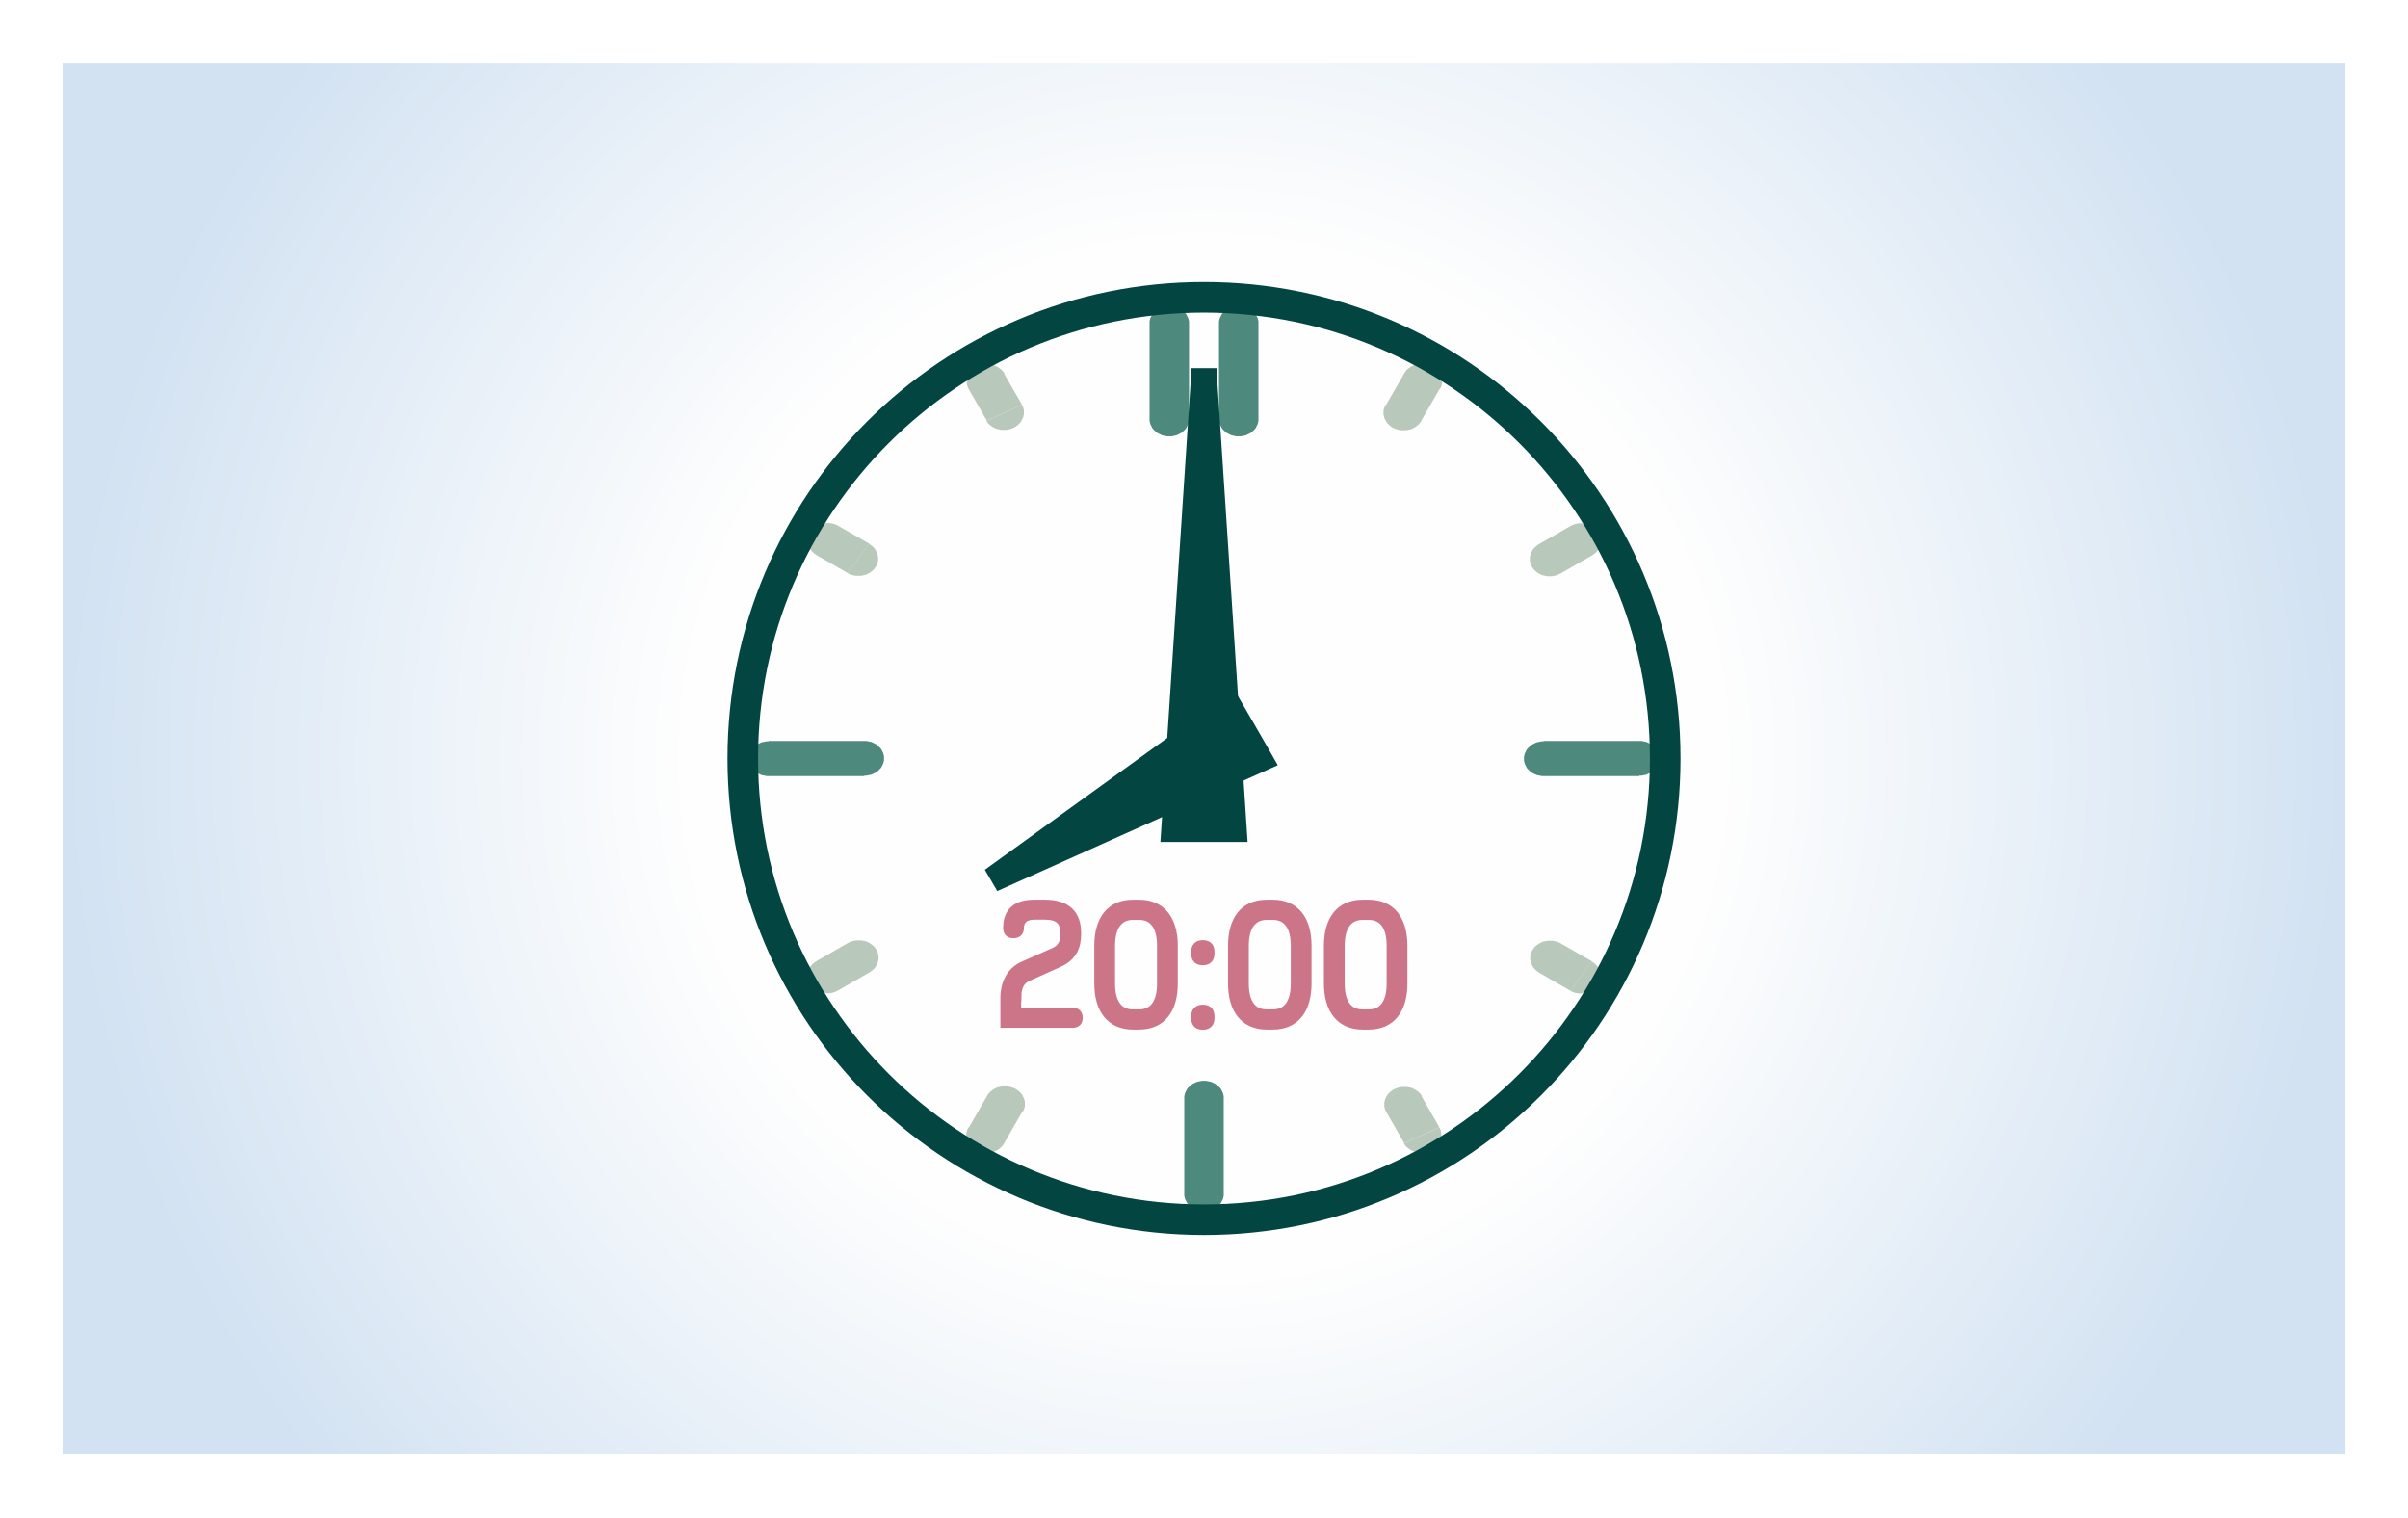
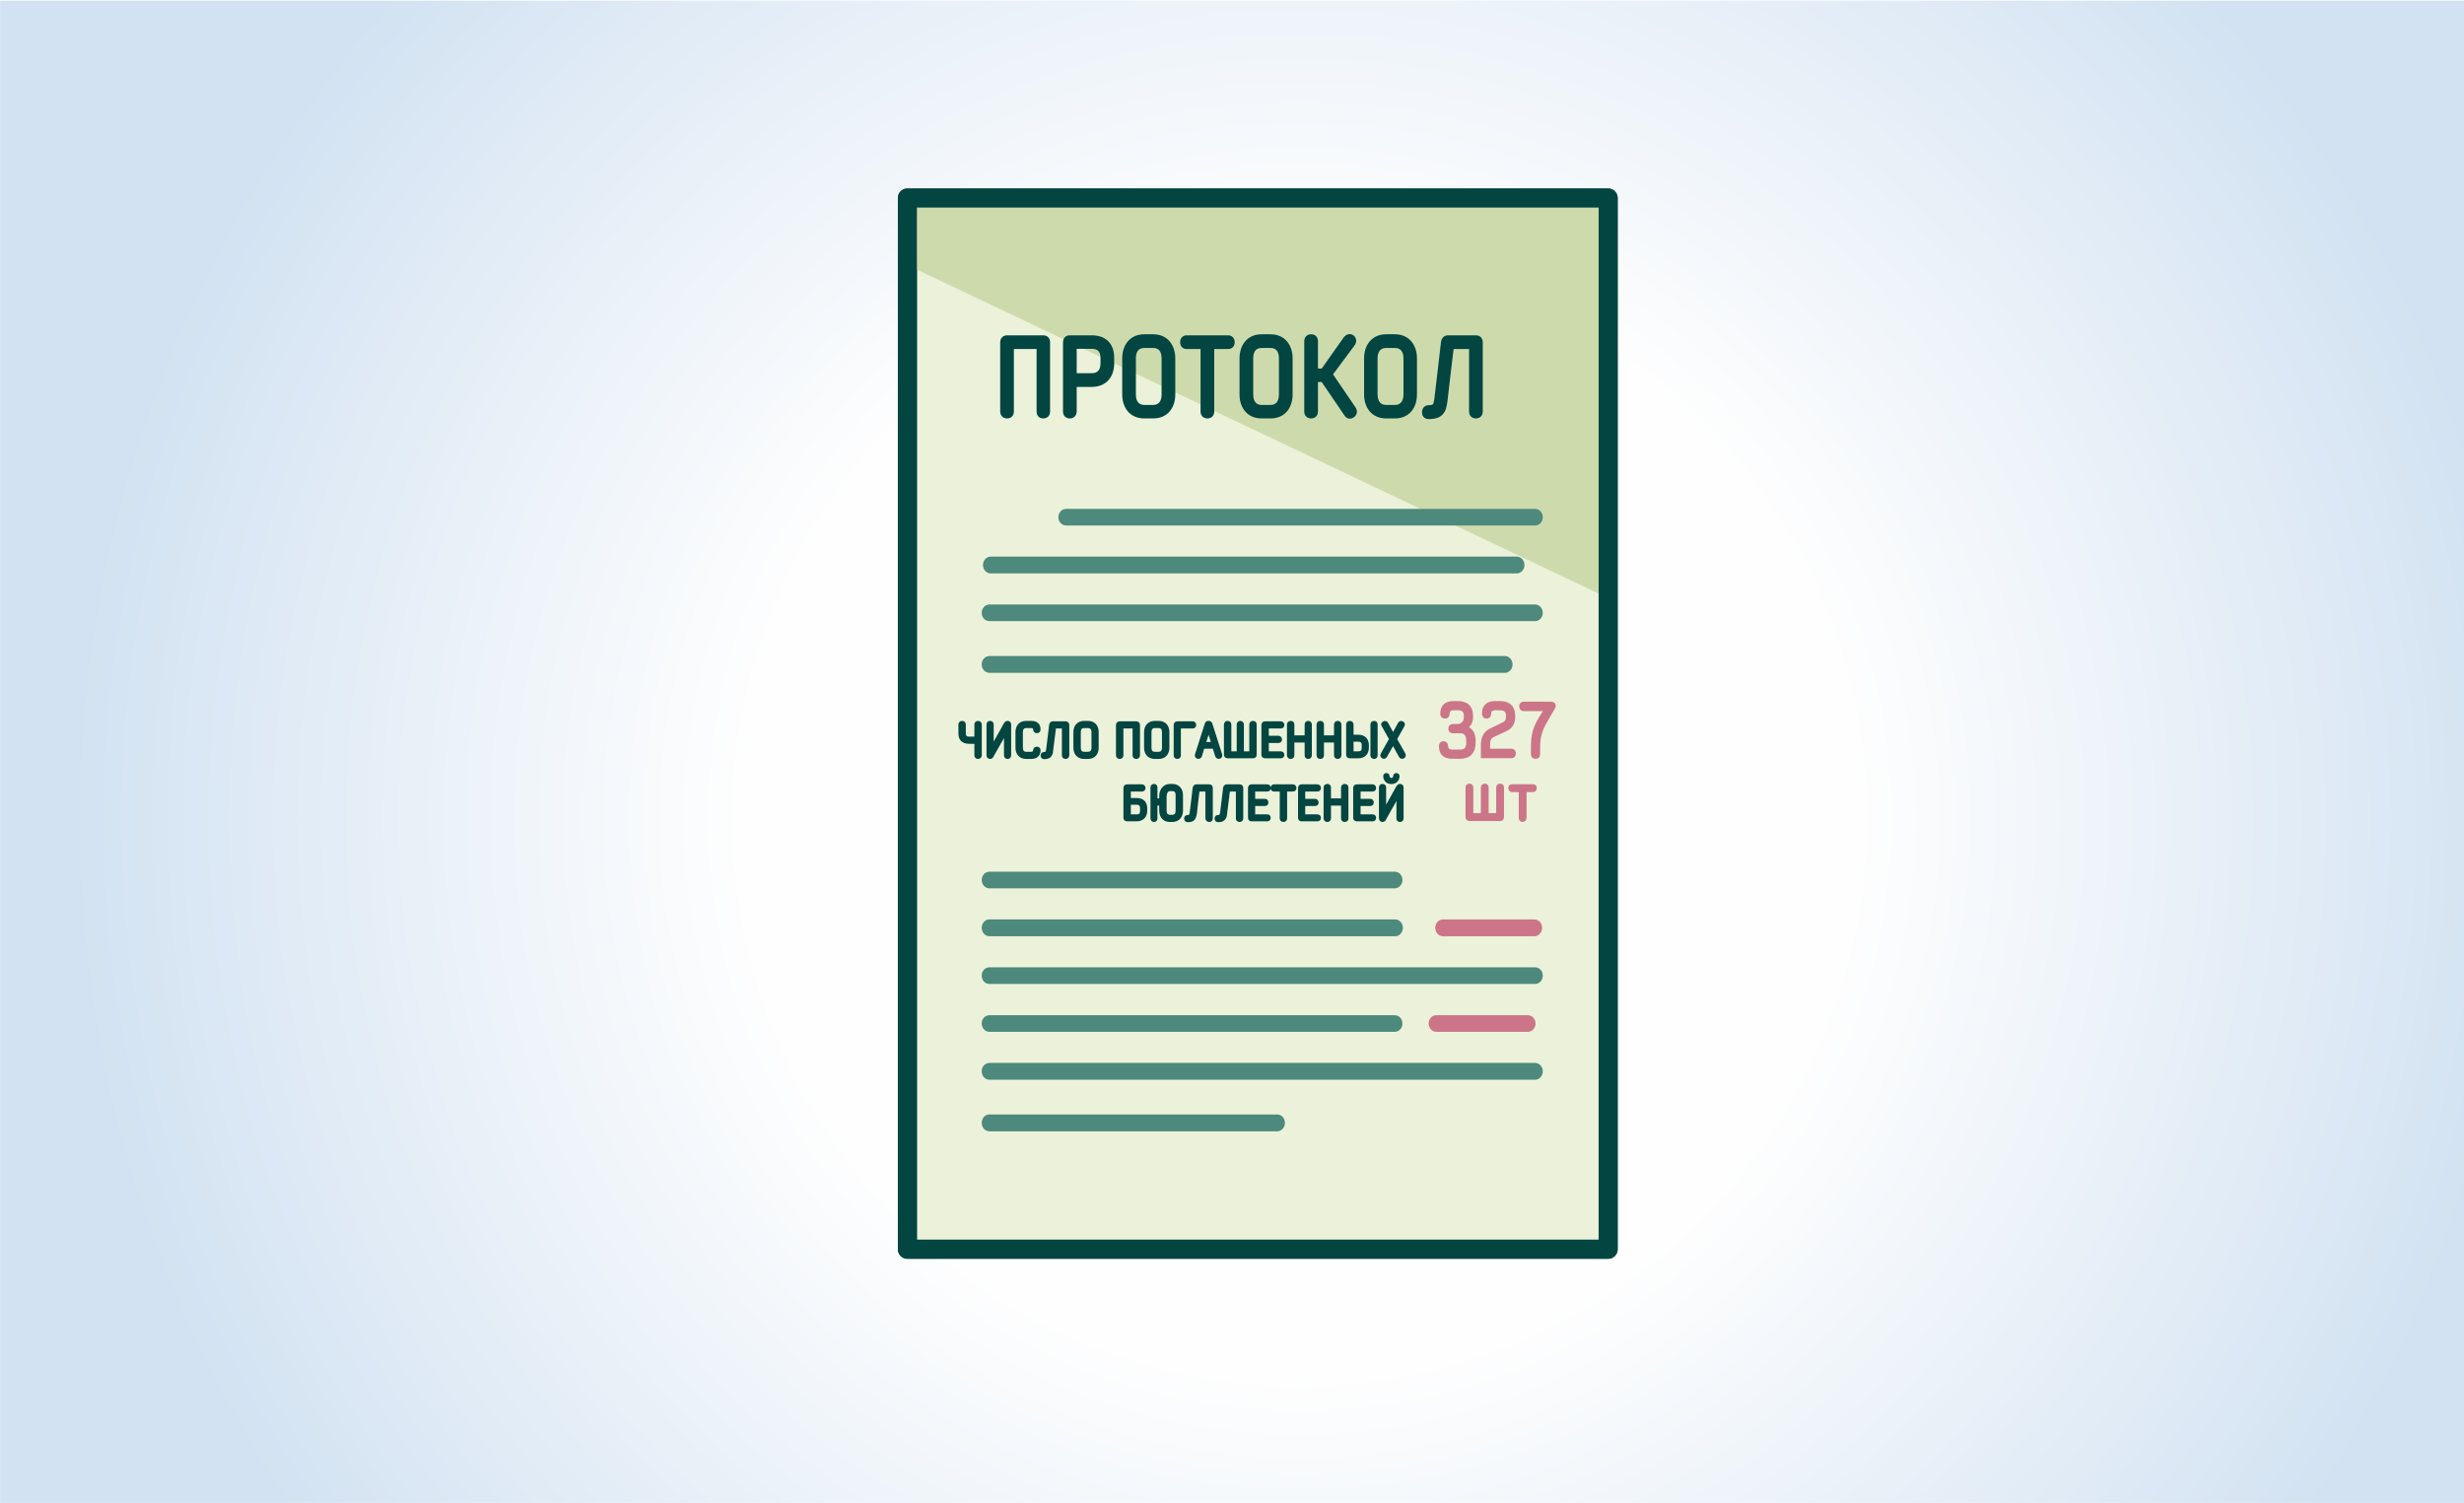
- <svg xmlns="http://www.w3.org/2000/svg" xml:space="preserve" width="122.061mm" height="76.906mm" version="1.1" style="shape-rendering:geometricPrecision; text-rendering:geometricPrecision; image-rendering:optimizeQuality; fill-rule:evenodd; clip-rule:evenodd" viewBox="0 0 12206 7691">
+ <svg xmlns="http://www.w3.org/2000/svg" xml:space="preserve" width="115.711mm" height="70.556mm" version="1.0" style="shape-rendering:geometricPrecision; text-rendering:geometricPrecision; image-rendering:optimizeQuality; fill-rule:evenodd; clip-rule:evenodd" viewBox="0 0 11571 7056">
  <defs>
    <style type="text/css">
   
-     .str0 {stroke:#CC7588;stroke-width:22.26}
-     .str1 {stroke:#024541;stroke-width:155.02;stroke-linecap:round;stroke-linejoin:round}
-     .fil6 {fill:none}
-     .fil4 {fill:#024541}
-     .fil2 {fill:#FEFEFE}
-     .fil1 {fill:#4D897C;fill-rule:nonzero}
-     .fil5 {fill:#B8C8BA;fill-rule:nonzero}
-     .fil3 {fill:#CC7588;fill-rule:nonzero}
+     .str1 {stroke:#024541;stroke-width:12.73}
+     .str2 {stroke:#024541;stroke-width:16.29}
+     .str3 {stroke:#CC7588;stroke-width:11.21}
+     .str4 {stroke:#CC7588;stroke-width:9.71}
+     .str0 {stroke:#024541;stroke-width:89.43;stroke-linecap:round;stroke-linejoin:round}
+     .fil6 {fill:none;fill-rule:nonzero}
+     .fil1 {fill:#EBF2D9}
+     .fil2 {fill:#CDDBAC}
+     .fil5 {fill:#CC7588;fill-rule:nonzero}
+     .fil4 {fill:#4D897C;fill-rule:nonzero}
+     .fil3 {fill:#024541;fill-rule:nonzero}
    .fil0 {fill:url(#id0)}
   
  </style>
    <radialGradient id="id0" gradientUnits="userSpaceOnUse" cx="6103.05" cy="3845.28" r="5785.57" fx="6103.05" fy="3845.28">
      <stop offset="0" style="stop-color:#FEFEFE" />
      <stop offset="0.451" style="stop-color:#FEFEFE" />
      <stop offset="1" style="stop-color:#D2E2F2" />
    </radialGradient>
  </defs>
  <g id="Layer_x0020_1">
-     <polygon class="fil0" points="317,318 317,7373 11889,7373 11889,318 " />
-     <g>
-       <path class="fil1" d="M3896 3756l0 178 -5 0 -5 0 -5 -1 -5 -1 -5 -1 -5 -1 -5 -1 -5 -2 -4 -2 -4 -2 -4 -2 -4 -2 -4 -2 -4 -3 -4 -3 -3 -3 -3 -3 -3 -3 -3 -3 -3 -3 -3 -4 -2 -4 -2 -4 -2 -4 -2 -4 -2 -4 -1 -4 -1 -4 -1 -4 -1 -4 0 -5 0 -5 0 -5 0 -5 1 -4 1 -4 1 -4 1 -4 2 -4 2 -4 2 -4 2 -4 2 -4 3 -4 3 -3 3 -3 3 -3 3 -3 3 -3 4 -3 4 -3 4 -2 4 -2 4 -2 4 -2 4 -2 5 -2 5 -1 5 -1 5 -1 5 -1 5 -1 5 0 5 0zm485 178l-485 0 0 -178 485 0 0 178zm0 0l0 -178 5 0 5 0 5 1 5 1 5 1 5 1 5 1 5 2 4 2 4 2 4 2 4 2 4 2 4 3 4 3 3 3 3 3 3 3 3 3 3 3 3 4 2 4 2 4 2 4 2 4 2 4 1 4 1 4 1 4 1 4 0 5 0 5 0 5 0 5 -1 4 -1 4 -1 4 -1 4 -2 4 -2 4 -2 4 -2 4 -2 4 -3 4 -3 3 -3 3 -3 3 -3 3 -3 3 -4 3 -4 3 -4 2 -4 2 -4 2 -4 2 -4 2 -5 2 -5 1 -5 1 -5 1 -5 1 -5 1 -5 0 -5 0z" />
+     <g id="_148357121888">
+       <path class="fil0" d="M0 3l11572 0 0 7055 -11572 0 0 -7055z" />
+       <path class="fil1 str0" d="M7552 930l0 4937c-1232,0 -2058,0 -3291,0l0 -4937 3291 0z" />
+       <path class="fil2" d="M4261 930l3291 0 0 1879 -3291 -1564c6,-162 0,-207 0,-315z" />
+       <path class="fil3 str1" d="M4553 3487l29 0 0 60c0,6 3,11 11,11 7,0 11,-5 11,-11l0 -144c0,-6 -4,-11 -11,-11 -8,0 -11,5 -11,11l0 63c0,0 -23,0 -33,0 -13,0 -20,-9 -20,-19 0,-10 0,-44 0,-44 0,-6 -3,-11 -11,-11 -7,0 -11,5 -11,11l0 41c0,25 11,43 46,43zm168 60c0,6 3,11 11,11 7,0 10,-5 10,-11l0 -144c0,-6 -3,-11 -11,-11 -4,0 -7,2 -11,8l-61 109 0 0c0,-4 1,-9 1,-16l0 -90c0,-6 -3,-11 -11,-11 -7,0 -10,5 -10,11l0 144c0,6 3,11 11,11 4,0 7,-2 10,-8l62 -110 0 0c0,4 -1,10 -1,16l0 91zm98 -10c-16,0 -22,-11 -22,-25l0 -74c0,-14 6,-25 22,-25l23 0c10,0 15,4 16,13 1,6 3,11 11,11 8,0 11,-5 11,-11 0,-24 -14,-34 -38,-34l-23 0c-30,0 -44,21 -44,46l0 74c0,25 14,46 44,46l23 0c24,0 38,-11 38,-35 0,-5 -3,-10 -11,-10 -8,0 -10,5 -11,10 -1,10 -6,14 -16,14l-23 0zm120 -11c2,-13 14,-111 14,-111l40 0 0 132c0,6 3,11 11,11 7,0 11,-5 11,-11l0 -142c0,-6 -4,-11 -11,-11l-60 0c-7,0 -10,5 -11,11 -1,7 -13,107 -14,116 -1,5 -2,9 -3,11 -2,4 -6,6 -13,6 -5,0 -10,3 -10,10 0,8 5,11 10,11 20,0 28,-7 33,-18 2,-5 3,-9 3,-15zm130 -88c0,-14 6,-25 22,-25l18 0c16,0 23,11 23,25l0 74c0,14 -7,25 -23,25l-18 0c-16,0 -22,-11 -22,-25l0 -74zm84 0c0,-25 -14,-46 -44,-46l-18 0c-29,0 -44,21 -44,46l0 74c0,25 15,46 44,46l18 0c30,0 44,-21 44,-46l0 -74zm172 -23l0 132c0,6 3,11 11,11 7,0 11,-5 11,-11l0 -142c0,-6 -4,-11 -11,-11l-78 0c-7,0 -11,5 -11,11l0 142c0,6 4,11 11,11 8,0 11,-5 11,-11l0 -132 56 0zm76 23c0,-14 6,-25 22,-25l18 0c16,0 22,11 22,25l0 74c0,14 -6,25 -22,25l-18 0c-16,0 -22,-11 -22,-25l0 -74zm84 0c0,-25 -14,-46 -44,-46l-18 0c-29,0 -44,21 -44,46l0 74c0,25 15,46 44,46l18 0c30,0 44,-21 44,-46l0 -74zm45 -44c-9,0 -12,5 -12,11l0 142c0,6 3,11 11,11 7,0 10,-5 10,-11l0 -132 62 0c5,0 10,-3 10,-10 0,-7 -5,-11 -9,-11l-72 0zm170 116l13 40c2,6 7,9 14,7 6,-2 8,-8 6,-13l-46 -144c-2,-5 -5,-8 -11,-8l-1 0c-7,0 -9,3 -11,8l-46 144c-2,5 0,11 6,13 6,2 12,-1 14,-7l12 -40 50 0zm-28 -69c1,-6 2,-8 3,-14l1 0c1,6 1,8 3,14l16 50 -39 0 16 -50zm212 -49c-7,0 -11,5 -11,11l0 132 -38 0 0 -132c0,-6 -4,-11 -11,-11 -6,0 -10,5 -10,11l0 132 -38 0 0 -132c0,-6 -3,-11 -11,-11 -7,0 -11,5 -11,11l0 142c0,5 4,10 11,10l119 0c8,0 11,-5 11,-10l0 -142c0,-6 -3,-11 -11,-11zm131 163c5,0 10,-3 10,-10 0,-7 -5,-10 -10,-10l-63 0 0 -52 52 0c5,0 10,-3 10,-10 0,-7 -5,-11 -10,-11l-52 0 0 -47 63 0c5,0 10,-3 10,-10 0,-7 -5,-11 -10,-11l-74 0c-8,0 -11,5 -11,11l0 140c0,5 3,10 11,10l74 0zm139 -152c0,-6 -3,-11 -11,-11 -7,0 -10,5 -10,11l0 57 -61 0 0 -57c0,-6 -3,-11 -11,-11 -7,0 -11,5 -11,11l0 144c0,6 4,11 11,11 8,0 11,-5 11,-11l0 -66 61 0 0 66c0,6 3,11 10,11 8,0 11,-5 11,-11l0 -144zm139 0c0,-6 -4,-11 -11,-11 -7,0 -11,5 -11,11l0 57 -60 0 0 -57c0,-6 -3,-11 -11,-11 -7,0 -11,5 -11,11l0 144c0,6 4,11 11,11 8,0 11,-5 11,-11l0 -66 60 0 0 66c0,6 3,11 11,11 7,0 11,-5 11,-11l0 -144zm170 144l0 -144c0,-6 -3,-11 -10,-11 -8,0 -11,5 -11,11l0 144c0,6 3,11 11,11 7,0 10,-5 10,-11zm-85 -90l-28 0 0 -54c0,-6 -4,-11 -11,-11 -8,0 -11,5 -11,11l0 142c0,5 3,10 11,10l39 0c30,0 44,-19 44,-44l0 -11c0,-25 -14,-43 -44,-43zm23 56c0,14 -7,22 -23,22l-28 0 0 -58 28 0c16,0 23,8 23,22l0 14 0 0zm141 -62l-29 -53c-3,-5 -8,-8 -15,-4 -6,3 -7,9 -4,13l36 64 -40 71c-3,4 -2,11 4,14 6,3 11,1 14,-5l34 -60 33 60c3,6 8,8 15,5 6,-3 6,-10 4,-14l-40 -71 36 -64c2,-4 2,-10 -4,-13 -7,-4 -12,-1 -15,4l-29 53z" />
+       <path class="fil3 str1" d="M5337 3754l-33 0 0 -43 58 0c6,0 11,-3 11,-10 0,-7 -5,-11 -11,-11l-69 0c-8,0 -11,5 -11,11l0 140c0,5 3,10 11,10l44 0c30,0 44,-19 44,-44l0 -11c0,-25 -14,-42 -44,-42zm23 55c0,14 -6,22 -22,22l-34 0 0 -58 33 0c16,0 23,8 23,22l0 14zm135 -121c-31,0 -45,26 -45,51l0 17 -21 0 0 -57c0,-6 -2,-11 -10,-11 -7,0 -10,5 -10,11l0 144c0,6 3,11 10,11 8,0 10,-5 10,-11l0 -66 21 0 0 30c0,25 14,47 43,47l12 0c29,0 44,-21 44,-46l0 -74c0,-25 -15,-46 -44,-46l-10 0zm32 120c0,14 -6,25 -22,25l-11 0c-16,0 -22,-11 -22,-25l0 -67c0,-14 6,-32 23,-32l10 0c16,0 22,11 22,24l0 75zm87 14c1,-13 13,-111 13,-111l40 0 0 132c0,6 4,11 12,11 7,0 10,-5 10,-11l0 -142c0,-6 -3,-11 -10,-11l-61 0c-6,0 -10,5 -11,11 0,7 -13,107 -14,116 0,5 -1,9 -3,11 -2,4 -6,6 -12,6 -6,0 -11,3 -11,10 0,8 5,11 11,11 20,0 28,-7 32,-18 2,-5 3,-9 4,-15zm142 0c2,-13 14,-111 14,-111l40 0 0 132c0,6 3,11 11,11 8,0 11,-5 11,-11l0 -142c0,-6 -3,-11 -11,-11l-60 0c-7,0 -10,5 -11,11 -1,7 -13,107 -14,116 -1,5 -2,9 -3,11 -2,4 -6,6 -13,6 -5,0 -10,3 -10,10 0,8 5,11 10,11 20,0 28,-7 33,-18 2,-5 3,-9 3,-15zm195 29c6,0 10,-3 10,-10 0,-7 -4,-10 -10,-10l-63 0 0 -52 52 0c6,0 10,-3 10,-10 0,-7 -4,-11 -10,-11l-52 0 0 -47 63 0c6,0 10,-3 10,-10 0,-7 -4,-11 -10,-11l-74 0c-7,0 -10,5 -10,11l0 140c0,5 3,10 10,10l74 0zm76 3c8,0 11,-5 11,-11l0 -132 33 0c6,0 11,-3 11,-10 0,-7 -5,-11 -11,-11l-88 0c-6,0 -10,4 -10,11 0,7 4,10 10,10l33 0 0 132c0,6 3,11 11,11zm159 -3c6,0 11,-3 11,-10 0,-7 -5,-10 -11,-10l-63 0 0 -52 52 0c6,0 11,-3 11,-10 0,-7 -5,-11 -11,-11l-52 0 0 -47 63 0c6,0 11,-3 11,-10 0,-7 -5,-11 -11,-11l-74 0c-7,0 -10,5 -10,11l0 140c0,5 3,10 10,10l74 0zm140 -152c0,-6 -3,-11 -11,-11 -7,0 -11,5 -11,11l0 57 -60 0 0 -57c0,-6 -3,-11 -11,-11 -7,0 -11,5 -11,11l0 144c0,6 4,11 11,11 8,0 11,-5 11,-11l0 -66 60 0 0 66c0,6 3,11 11,11 8,0 11,-5 11,-11l0 -144zm120 152c5,0 10,-3 10,-10 0,-7 -5,-10 -10,-10l-63 0 0 -52 52 0c5,0 10,-3 10,-10 0,-7 -5,-11 -10,-11l-52 0 0 -47 63 0c5,0 10,-3 10,-10 0,-7 -5,-11 -10,-11l-74 0c-8,0 -11,5 -11,11l0 140c0,5 3,10 11,10l74 0zm88 -175c21,0 32,-15 32,-31 0,-5 -4,-8 -9,-8 -4,0 -8,3 -8,8 -1,9 -6,15 -15,15 -9,0 -14,-6 -15,-15 0,-5 -4,-8 -8,-8 -5,0 -9,3 -9,8 0,16 11,31 32,31zm30 167c0,6 3,11 10,11 8,0 11,-5 11,-11l0 -144c0,-6 -3,-11 -11,-11 -4,0 -7,2 -11,8l-61 109 0 0c0,-4 1,-9 1,-16l0 -90c0,-6 -3,-11 -11,-11 -7,0 -10,5 -10,11l0 144c0,6 3,11 11,11 4,0 7,-2 10,-8l62 -110 0 0c0,4 -1,10 -1,16l0 91z" />
+       <path class="fil3 str2" d="M4876 1631l0 302c0,12 6,24 23,24 17,0 24,-12 24,-24l0 -325c0,-13 -7,-25 -24,-25l-170 0c-16,0 -24,12 -24,25l0 325c0,12 8,24 24,24 17,0 24,-12 24,-24l0 -302 123 0zm172 130l0 -131 78 0c35,0 50,19 50,50l0 27c0,32 -15,54 -50,54l-78 0zm78 48c66,0 98,-45 98,-102l0 -27c0,-59 -32,-97 -98,-97l-103 0c-16,0 -23,12 -23,25l0 325c0,12 7,24 24,24 16,0 24,-12 24,-24l0 -124 78 0zm200 -126c0,-32 13,-57 48,-57l41 0c35,0 48,25 48,57l0 169c0,32 -13,58 -48,58l-41 0c-35,0 -48,-26 -48,-58l0 -169zm185 0c0,-57 -32,-105 -96,-105l-41 0c-64,0 -96,48 -96,105l0 169c0,58 32,105 96,105l41 0c64,0 96,-47 96,-105l0 -169zm159 274c17,0 24,-12 24,-24l0 -302 74 0c11,0 22,-7 22,-24 0,-16 -11,-24 -22,-24l-196 0c-11,0 -22,8 -22,24 0,17 11,24 22,24l74 0 0 302c0,12 7,24 24,24zm207 -274c0,-32 13,-57 48,-57l41 0c35,0 48,25 48,57l0 169c0,32 -13,58 -48,58l-41 0c-35,0 -48,-26 -48,-58l0 -169zm185 0c0,-57 -32,-105 -96,-105l-41 0c-64,0 -96,48 -96,105l0 169c0,58 32,105 96,105l41 0c64,0 96,-47 96,-105l0 -169zm297 235l-109 -160 104 -140c9,-12 9,-25 -1,-35 -13,-11 -27,-5 -36,6l-106 150 -30 0 0 -137c0,-12 -7,-24 -24,-24 -17,0 -24,12 -24,24l0 331c0,12 7,24 24,24 17,0 24,-12 24,-24l0 -147 30 0 109 160c7,11 19,17 33,7 14,-10 13,-24 6,-35zm102 -235c0,-32 14,-57 49,-57l40 0c35,0 49,25 49,57l0 169c0,32 -14,58 -49,58l-40 0c-35,0 -49,-26 -49,-58l0 -169zm185 0c0,-57 -32,-105 -96,-105l-40 0c-64,0 -96,48 -96,105l0 169c0,58 32,105 96,105l40 0c64,0 96,-47 96,-105l0 -169zm143 202c3,-30 30,-254 30,-254l88 0 0 302c0,12 7,24 24,24 17,0 24,-12 24,-24l0 -325c0,-13 -7,-25 -24,-25l-131 0c-15,0 -23,10 -25,25 -1,15 -29,245 -31,265 -2,12 -3,20 -6,26 -5,10 -14,12 -28,12 -13,0 -24,8 -24,25 0,18 11,24 24,24 44,0 62,-15 72,-41 3,-10 5,-20 7,-34z" />
+       <g>
+         <path class="fil4" d="M4646 5313c-20,0 -36,-18 -36,-39 0,-22 16,-40 36,-40l0 79zm1352 0l-1352 0 0 -79 1352 0 0 79zm0 -79c20,0 36,18 36,40 0,21 -16,39 -36,39l0 -79zm-1352 -837c-20,0 -36,-18 -36,-40 0,-21 16,-39 36,-39l0 79zm1906 0l-1906 0 0 -79 1906 0 0 79zm0 -79c20,0 36,18 36,39 0,22 -16,40 -36,40l0 -79zm-1906 -146c-20,0 -36,-18 -36,-39 0,-22 16,-39 36,-39l0 78zm1904 0l-1904 0 0 -78 1904 0 0 78zm0 -78c20,0 36,17 36,39 0,21 -16,39 -36,39l0 -78zm-1904 527c-20,0 -36,-17 -36,-39 0,-22 16,-39 36,-39l0 78zm2563 0l-2563 0 0 -78 2563 0 0 78zm0 -78c20,0 36,17 36,39 0,22 -16,39 -36,39l0 -78zm-2563 303c-20,0 -36,-18 -36,-39 0,-22 16,-39 36,-39l0 78zm1904 0l-1904 0 0 -78 1904 0 0 78zm0 -78c20,0 36,17 36,39 0,21 -16,39 -36,39l0 -78zm-1904 303c-20,0 -36,-18 -36,-40 0,-21 16,-39 36,-39l0 79zm2563 0l-2563 0 0 -79 2563 0 0 79zm0 -79c20,0 36,18 36,39 0,22 -16,40 -36,40l0 -79zm-2563 -1832c-20,0 -36,-18 -36,-40 0,-21 16,-39 36,-39l0 79zm2421 0l-2421 0 0 -79 2421 0 0 79zm0 -79c20,0 36,18 36,39 0,22 -16,40 -36,40l0 -79z" />
+       </g>
+       <path class="fil5 str3" d="M6924 3478c0,-30 -12,-53 -37,-62 16,-9 25,-25 25,-49l0 -4c0,-42 -22,-65 -67,-65l-18 0c-36,0 -58,16 -58,54 0,9 5,17 17,17 11,0 16,-8 16,-17 0,-15 10,-22 25,-22l18 0c24,0 35,10 35,33l0 4c0,23 -13,39 -38,39l-19 0c-9,0 -16,5 -16,16 0,12 7,16 16,16l35 0c24,0 33,17 33,40l0 12c0,23 -10,36 -34,36l-37 0c-15,0 -25,-7 -25,-22 0,-9 -5,-17 -16,-17 -12,0 -16,8 -16,17 0,39 22,54 57,54l37 0c44,0 67,-26 67,-68l0 -12zm68 16c0,-17 6,-30 17,-36l64 -30c31,-14 37,-39 37,-64l0 -1c0,-42 -22,-65 -67,-65l-21 0c-35,0 -57,16 -57,54 0,9 5,17 16,17 12,0 16,-8 16,-17 0,-15 10,-22 25,-22l21 0c25,0 35,10 35,33l0 1c0,17 -5,27 -19,34l-58 28c-28,12 -41,39 -41,71l0 58 138 0c9,0 15,-5 15,-16 0,-12 -6,-17 -15,-17l-106 0 0 -28zm203 47c0,10 4,17 16,17 12,0 16,-7 16,-17l0 -30c0,-51 10,-83 34,-124l35 -60c9,-15 3,-26 -13,-26l-128 0c-8,0 -15,5 -15,17 0,11 7,16 15,16l101 0 -22 35c-31,50 -39,83 -39,142l0 30z" />
+       <path class="fil5 str4" d="M7045 3685c-10,0 -14,7 -14,14l0 125 -45 0 0 -125c0,-7 -4,-14 -13,-14 -10,0 -14,7 -14,14l0 125 -45 0 0 -125c0,-7 -4,-14 -13,-14 -10,0 -14,7 -14,14l0 138c0,8 4,14 14,14l144 0c9,0 13,-6 13,-14l0 -138c0,-7 -4,-14 -13,-14zm154 3l-98 0c-7,0 -13,3 -13,13 0,10 6,14 13,14l36 0 0 125c0,8 3,15 13,15 10,0 14,-7 14,-15l0 -125 35 0c7,0 13,-4 13,-14 0,-10 -6,-13 -13,-13z" />
+       <path class="fil6 str0" d="M7552 930l0 4937c-1233,0 -2058,0 -3291,0l0 -4937 3291 0z" />
+       <g>
+         <path class="fil5" d="M6776 4397c-20,0 -36,-18 -36,-40 0,-21 16,-39 36,-39l0 79zm430 0l-430 0 0 -79 430 0 0 79zm0 -79c20,0 36,18 36,39 0,22 -16,40 -36,40l0 -79zm-461 528c-20,0 -36,-18 -36,-39 0,-22 16,-39 36,-39l0 78zm430 0l-430 0 0 -78 430 0 0 78zm0 -78c20,0 36,17 36,39 0,21 -16,39 -36,39l0 -78z" />
+       </g>
+       <g>
+         <path class="fil4" d="M5006 2468c-19,0 -36,-17 -36,-39 0,-22 17,-39 36,-39l0 78zm2203 0l-2203 0 0 -78 2203 0 0 78zm0 -78c20,0 36,17 36,39 0,22 -16,39 -36,39l0 -78zm-2557 303c-20,0 -36,-18 -36,-39 0,-22 16,-40 36,-40l0 79zm2471 0l-2471 0 0 -79 2471 0 0 79zm0 -79c20,0 36,18 36,40 0,21 -16,39 -36,39l0 -79zm-2477 303c-20,0 -36,-17 -36,-39 0,-21 16,-39 36,-39l0 78zm2563 0l-2563 0 0 -78 2563 0 0 78zm0 -78c20,0 36,18 36,39 0,22 -16,39 -36,39l0 -78z" />
+       </g>
    </g>
-     <g>
-       <path class="fil1" d="M5827 2124l200 0 0 5 0 5 -1 4 -1 4 -1 4 -1 4 -2 4 -2 4 -2 4 -2 4 -2 4 -3 4 -3 3 -3 3 -3 3 -3 3 -3 3 -4 3 -4 3 -4 2 -4 2 -4 2 -4 2 -4 2 -5 2 -5 1 -5 1 -5 1 -5 1 -5 1 -5 0 -5 0 -5 0 -5 0 -5 -1 -5 -1 -5 -1 -5 -1 -5 -1 -5 -2 -4 -2 -4 -2 -4 -2 -4 -2 -4 -2 -4 -3 -4 -3 -3 -3 -3 -3 -3 -3 -3 -3 -3 -3 -3 -4 -2 -4 -2 -4 -2 -4 -2 -4 -2 -4 -1 -4 -1 -4 -1 -4 -1 -4 0 -5 0 -5zm200 -485l0 485 -200 0 0 -485 200 0zm0 0l-200 0 0 -5 0 -5 1 -4 1 -4 1 -4 1 -4 2 -4 2 -4 2 -4 2 -4 2 -4 3 -4 3 -3 3 -3 3 -3 3 -3 3 -3 4 -3 4 -3 4 -2 4 -2 4 -2 4 -2 4 -2 5 -2 5 -1 5 -1 5 -1 5 -1 5 -1 5 0 5 0 5 0 5 0 5 1 5 1 5 1 5 1 5 1 5 2 4 2 4 2 4 2 4 2 4 2 4 3 4 3 3 3 3 3 3 3 3 3 3 3 3 4 2 4 2 4 2 4 2 4 2 4 1 4 1 4 1 4 1 4 0 5 0 5z" />
-     </g>
-     <g>
-       <path class="fil1" d="M6179 2124l200 0 0 5 0 5 -1 4 -1 4 -1 4 -1 4 -2 4 -2 4 -2 4 -2 4 -2 4 -3 4 -3 3 -3 3 -3 3 -3 3 -3 3 -4 3 -4 3 -4 2 -4 2 -4 2 -4 2 -4 2 -5 2 -5 1 -5 1 -5 1 -5 1 -5 1 -5 0 -5 0 -5 0 -5 0 -5 -1 -5 -1 -5 -1 -5 -1 -5 -1 -5 -2 -4 -2 -4 -2 -4 -2 -4 -2 -4 -2 -4 -3 -4 -3 -3 -3 -3 -3 -3 -3 -3 -3 -3 -3 -3 -4 -2 -4 -2 -4 -2 -4 -2 -4 -2 -4 -1 -4 -1 -4 -1 -4 -1 -4 0 -5 0 -5zm200 -485l0 485 -200 0 0 -485 200 0zm0 0l-200 0 0 -5 0 -5 1 -4 1 -4 1 -4 1 -4 2 -4 2 -4 2 -4 2 -4 2 -4 3 -4 3 -3 3 -3 3 -3 3 -3 3 -3 4 -3 4 -3 4 -2 4 -2 4 -2 4 -2 4 -2 5 -2 5 -1 5 -1 5 -1 5 -1 5 -1 5 0 5 0 5 0 5 0 5 1 5 1 5 1 5 1 5 1 5 2 4 2 4 2 4 2 4 2 4 2 4 3 4 3 3 3 3 3 3 3 3 3 3 3 3 4 2 4 2 4 2 4 2 4 2 4 1 4 1 4 1 4 1 4 0 5 0 5z" />
-     </g>
-     <g>
-       <path class="fil1" d="M7825 3756l0 178 -5 0 -5 0 -5 -1 -5 -1 -5 -1 -5 -1 -5 -1 -5 -2 -4 -2 -4 -2 -4 -2 -4 -2 -4 -2 -4 -3 -4 -3 -3 -3 -3 -3 -3 -3 -3 -3 -3 -3 -3 -4 -2 -4 -2 -4 -2 -4 -2 -4 -2 -4 -1 -4 -1 -4 -1 -4 -1 -4 0 -5 0 -5 0 -5 0 -5 1 -4 1 -4 1 -4 1 -4 2 -4 2 -4 2 -4 2 -4 2 -4 3 -4 3 -3 3 -3 3 -3 3 -3 3 -3 4 -3 4 -3 4 -2 4 -2 4 -2 4 -2 4 -2 5 -2 5 -1 5 -1 5 -1 5 -1 5 -1 5 0 5 0zm485 178l-485 0 0 -178 485 0 0 178zm0 0l0 -178 5 0 5 0 5 1 5 1 5 1 5 1 5 1 5 2 4 2 4 2 4 2 4 2 4 2 4 3 4 3 3 3 3 3 3 3 3 3 3 3 3 4 2 4 2 4 2 4 2 4 2 4 1 4 1 4 1 4 1 4 0 5 0 5 0 5 0 5 -1 4 -1 4 -1 4 -1 4 -2 4 -2 4 -2 4 -2 4 -2 4 -3 4 -3 3 -3 3 -3 3 -3 3 -3 3 -4 3 -4 3 -4 2 -4 2 -4 2 -4 2 -4 2 -5 2 -5 1 -5 1 -5 1 -5 1 -5 1 -5 0 -5 0z" />
-     </g>
-     <polygon class="fil2" points="4793,4236 7413,4236 7413,5439 4793,5439 " />
-     <g>
-       <path class="fil1" d="M6003 6052l200 0 0 5 0 5 -1 4 -1 4 -1 4 -1 4 -2 4 -2 4 -2 4 -2 4 -2 4 -3 4 -3 3 -3 3 -3 3 -3 3 -3 3 -4 3 -4 3 -4 2 -4 2 -4 2 -4 2 -4 2 -5 2 -5 1 -5 1 -5 1 -5 1 -5 1 -5 0 -5 0 -5 0 -5 0 -5 -1 -5 -1 -5 -1 -5 -1 -5 -1 -5 -2 -4 -2 -4 -2 -4 -2 -4 -2 -4 -2 -4 -3 -4 -3 -3 -3 -3 -3 -3 -3 -3 -3 -3 -3 -3 -4 -2 -4 -2 -4 -2 -4 -2 -4 -2 -4 -1 -4 -1 -4 -1 -4 -1 -4 0 -5 0 -5zm200 -485l0 485 -200 0 0 -485 200 0zm0 0l-200 0 0 -5 0 -5 1 -4 1 -4 1 -4 1 -4 2 -4 2 -4 2 -4 2 -4 2 -4 3 -4 3 -3 3 -3 3 -3 3 -3 3 -3 4 -3 4 -3 4 -2 4 -2 4 -2 4 -2 4 -2 5 -2 5 -1 5 -1 5 -1 5 -1 5 -1 5 0 5 0 5 0 5 0 5 1 5 1 5 1 5 1 5 1 5 2 4 2 4 2 4 2 4 2 4 2 4 3 4 3 3 3 3 3 3 3 3 3 3 3 3 4 2 4 2 4 2 4 2 4 2 4 1 4 1 4 1 4 1 4 0 5 0 5z" />
-     </g>
-     <path class="fil3 str0" d="M5166 5050c0,-41 15,-72 44,-86l162 -73c79,-35 97,-97 97,-157l0 -4c0,-102 -57,-158 -172,-158l-54 0c-91,0 -147,39 -147,132 0,23 11,41 41,41 30,0 42,-19 42,-41 0,-37 26,-53 64,-53l54 0c63,0 89,24 89,79l0 4c0,42 -13,67 -49,83l-151 67c-71,30 -104,97 -104,174l0 141 355 0c22,0 40,-11 40,-40 0,-28 -18,-40 -40,-40l-272 0 0 -70zm475 -256c0,-88 33,-142 102,-142l31 0c70,0 102,54 102,142l0 192c0,88 -32,142 -102,142l-31 0c-70,0 -102,-54 -102,-142l0 -192zm318 0c0,-135 -63,-222 -185,-222l-31 0c-122,0 -185,87 -185,222l0 192c0,135 64,222 185,222l31 0c122,0 185,-87 185,-222l0 -192zm186 31c0,-26 -12,-48 -48,-48 -35,0 -48,22 -48,48l0 9c0,26 12,48 48,48 35,0 48,-22 48,-48l0 -9zm0 327c0,-26 -12,-48 -48,-48 -35,0 -48,22 -48,48l0 9c0,26 12,48 48,48 35,0 48,-22 48,-48l0 -9zm174 -358c0,-88 33,-142 102,-142l31 0c70,0 102,54 102,142l0 192c0,88 -32,142 -102,142l-31 0c-70,0 -102,-54 -102,-142l0 -192zm318 0c0,-135 -63,-222 -185,-222l-31 0c-122,0 -185,87 -185,222l0 192c0,135 64,222 185,222l31 0c122,0 185,-87 185,-222l0 -192zm168 0c0,-88 33,-142 102,-142l31 0c70,0 102,54 102,142l0 192c0,88 -32,142 -102,142l-31 0c-70,0 -102,-54 -102,-142l0 -192zm318 0c0,-135 -63,-222 -185,-222l-31 0c-122,0 -185,87 -185,222l0 192c0,135 64,222 185,222l31 0c122,0 185,-87 185,-222l0 -192z" />
-     <polygon class="fil4" points="6199,4268 6007,4268 5882,4268 6040,1866 6166,1866 6324,4268 " />
-     <polygon class="fil4" points="6319,3604 6415,3770 6477,3879 5055,4517 4992,4409 6256,3496 " />
-     <g>
-       <path class="fil5" d="M5002 2133l178 -81 2 4 2 4 2 4 1 4 1 4 1 4 1 4 0 4 0 4 0 4 0 4 0 4 -1 4 -1 4 -1 4 -1 4 -2 4 -2 4 -2 4 -2 4 -2 4 -3 4 -3 4 -3 3 -3 3 -3 3 -4 3 -4 3 -4 3 -4 3 -4 2 -5 2 -5 2 -5 2 -5 2 -5 1 -5 1 -5 1 -5 1 -5 0 -5 0 -5 0 -5 0 -5 0 -5 -1 -5 -1 -5 -1 -5 -1 -5 -1 -4 -2 -4 -2 -4 -2 -4 -2 -4 -2 -4 -3 -4 -3 -4 -3 -4 -3 -3 -3 -3 -3 -3 -4 -3 -4 -3 -4 -2 -4zm87 -240l91 158 -178 81 -91 -158 178 -81zm0 0l-178 81 -2 -4 -2 -4 -2 -4 -1 -4 -1 -4 -1 -4 -1 -4 0 -4 0 -4 0 -4 0 -4 0 -4 1 -4 1 -4 1 -4 1 -4 2 -4 2 -4 2 -4 2 -4 2 -4 3 -4 3 -4 3 -3 3 -3 3 -3 4 -3 4 -3 4 -3 4 -3 4 -2 5 -2 5 -2 5 -2 5 -2 5 -1 5 -1 5 -1 5 -1 5 0 5 0 5 0 5 0 5 0 5 1 5 1 5 1 5 1 5 1 4 2 4 2 4 2 4 2 4 2 4 3 4 3 4 3 4 3 3 3 3 3 3 4 3 4 3 4 2 4zm2207 81l-178 -81 2 -4 3 -4 3 -4 3 -4 3 -3 3 -3 4 -3 4 -3 4 -3 4 -3 4 -2 4 -2 4 -2 4 -2 4 -2 5 -1 5 -1 5 -1 5 -1 5 -1 5 0 5 0 5 0 5 0 5 0 5 1 5 1 5 1 5 1 5 2 5 2 5 2 5 2 4 2 4 3 4 3 4 3 4 3 3 3 3 3 3 3 3 4 3 4 2 4 2 4 2 4 2 4 2 4 1 4 1 4 1 4 1 4 0 4 0 4 0 4 0 4 0 4 -1 4 -1 4 -1 4 -1 4 -2 4 -2 4 -2 4zm-269 77l91 -158 178 81 -91 158 -178 -81zm0 0l178 81 -2 4 -3 4 -3 4 -3 4 -3 3 -3 3 -4 3 -4 3 -4 3 -4 3 -4 2 -4 2 -4 2 -4 2 -4 2 -5 1 -5 1 -5 1 -5 1 -5 1 -5 0 -5 0 -5 0 -5 0 -5 0 -5 -1 -5 -1 -5 -1 -5 -1 -5 -2 -5 -2 -5 -2 -5 -2 -4 -2 -4 -3 -4 -3 -4 -3 -4 -3 -3 -3 -3 -3 -3 -3 -3 -4 -3 -4 -2 -4 -2 -4 -2 -4 -2 -4 -2 -4 -1 -4 -1 -4 -1 -4 -1 -4 0 -4 0 -4 0 -4 0 -4 0 -4 1 -4 1 -4 1 -4 1 -4 2 -4 2 -4 2 -4zm1042 765l-109 -149 4 -2 4 -2 5 -2 5 -2 5 -2 5 -1 5 -1 5 -1 5 -1 5 0 5 0 5 0 5 0 5 0 5 1 5 1 5 1 5 1 5 1 4 2 4 2 4 2 4 2 4 2 4 3 4 3 4 3 4 3 3 3 3 3 3 4 3 4 3 4 2 4 2 4 2 4 2 4 1 4 1 4 1 4 1 4 0 4 0 4 0 4 0 4 0 4 -1 4 -1 4 -1 4 -1 4 -2 4 -2 4 -2 4 -2 4 -2 4 -3 4 -3 4 -3 3 -3 3 -3 3 -4 3 -4 3 -4 3 -4 3zm-267 -58l158 -91 109 149 -158 91 -109 -149zm0 0l109 149 -4 2 -4 2 -5 2 -5 2 -5 2 -5 1 -5 1 -5 1 -5 1 -5 0 -5 0 -5 0 -5 0 -5 0 -5 -1 -5 -1 -5 -1 -5 -1 -5 -1 -4 -2 -4 -2 -4 -2 -4 -2 -4 -2 -4 -3 -4 -3 -4 -3 -4 -3 -3 -3 -3 -3 -3 -4 -3 -4 -3 -4 -2 -4 -2 -4 -2 -4 -2 -4 -1 -4 -1 -4 -1 -4 -1 -4 0 -4 0 -4 0 -4 0 -4 0 -4 1 -4 1 -4 1 -4 1 -4 2 -4 2 -4 2 -4 2 -4 2 -4 3 -4 3 -4 3 -3 3 -3 3 -3 4 -3 4 -3 4 -3 4 -3zm158 2265l109 -149 4 3 4 3 4 3 4 3 3 3 3 3 3 3 3 4 3 4 2 4 2 4 2 4 2 4 2 4 1 4 1 4 1 4 1 4 0 4 0 4 0 4 0 4 0 4 -1 4 -1 4 -1 4 -1 4 -2 4 -2 4 -2 4 -2 4 -3 4 -3 4 -3 4 -3 3 -3 3 -4 3 -4 3 -4 3 -4 3 -4 2 -4 2 -4 2 -4 2 -4 2 -5 1 -5 1 -5 1 -5 1 -5 1 -5 0 -5 0 -5 0 -5 0 -5 0 -5 -1 -5 -1 -5 -1 -5 -1 -5 -2 -5 -2 -5 -2 -4 -2 -4 -2zm-49 -241l158 91 -109 149 -158 -91 109 -149zm0 0l-109 149 -4 -3 -4 -3 -4 -3 -4 -3 -3 -3 -3 -3 -3 -3 -3 -4 -3 -4 -2 -4 -2 -4 -2 -4 -2 -4 -2 -4 -1 -4 -1 -4 -1 -4 -1 -4 0 -4 0 -4 0 -4 0 -4 0 -4 1 -4 1 -4 1 -4 1 -4 2 -4 2 -4 2 -4 2 -4 3 -4 3 -4 3 -4 3 -3 3 -3 4 -3 4 -3 4 -3 4 -3 4 -2 4 -2 4 -2 4 -2 4 -2 5 -1 5 -1 5 -1 5 -1 5 -1 5 0 5 0 5 0 5 0 5 0 5 1 5 1 5 1 5 1 5 2 5 2 5 2 4 2 4 2zm-793 1014l178 -81 2 4 2 4 2 4 1 4 1 4 1 4 1 4 0 4 0 4 0 4 0 4 0 4 -1 4 -1 4 -1 4 -1 4 -2 4 -2 4 -2 4 -2 4 -2 4 -3 4 -3 4 -3 3 -3 3 -3 3 -4 3 -4 3 -4 3 -4 3 -4 2 -5 2 -5 2 -5 2 -5 2 -5 1 -5 1 -5 1 -5 1 -5 0 -5 0 -5 0 -5 0 -5 0 -5 -1 -5 -1 -5 -1 -5 -1 -5 -1 -4 -2 -4 -2 -4 -2 -4 -2 -4 -2 -4 -3 -4 -3 -4 -3 -4 -3 -3 -3 -3 -3 -3 -4 -3 -4 -3 -4 -2 -4zm87 -240l91 158 -178 81 -91 -158 178 -81zm0 0l-178 81 -2 -4 -2 -4 -2 -4 -1 -4 -1 -4 -1 -4 -1 -4 0 -4 0 -4 0 -4 0 -4 0 -4 1 -4 1 -4 1 -4 1 -4 2 -4 2 -4 2 -4 2 -4 2 -4 3 -4 3 -4 3 -3 3 -3 3 -3 4 -3 4 -3 4 -3 4 -3 4 -2 5 -2 5 -2 5 -2 5 -2 5 -1 5 -1 5 -1 5 -1 5 0 5 0 5 0 5 0 5 0 5 1 5 1 5 1 5 1 5 1 4 2 4 2 4 2 4 2 4 2 4 3 4 3 4 3 4 3 3 3 3 3 3 4 3 4 3 4 2 4zm-2024 81l-178 -81 2 -4 3 -4 3 -4 3 -4 3 -3 3 -3 4 -3 4 -3 4 -3 4 -3 4 -2 4 -2 4 -2 4 -2 4 -2 5 -1 5 -1 5 -1 5 -1 5 -1 5 0 5 0 5 0 5 0 5 0 5 1 5 1 5 1 5 1 5 2 5 2 5 2 5 2 4 2 4 3 4 3 4 3 4 3 3 3 3 3 3 3 3 4 3 4 2 4 2 4 2 4 2 4 2 4 1 4 1 4 1 4 1 4 0 4 0 4 0 4 0 4 0 4 -1 4 -1 4 -1 4 -1 4 -2 4 -2 4 -2 4zm-269 77l91 -158 178 81 -91 158 -178 -81zm0 0l178 81 -2 4 -3 4 -3 4 -3 4 -3 3 -3 3 -4 3 -4 3 -4 3 -4 3 -4 2 -4 2 -4 2 -4 2 -4 2 -5 1 -5 1 -5 1 -5 1 -5 1 -5 0 -5 0 -5 0 -5 0 -5 0 -5 -1 -5 -1 -5 -1 -5 -1 -5 -2 -5 -2 -5 -2 -5 -2 -4 -2 -4 -3 -4 -3 -4 -3 -4 -3 -3 -3 -3 -3 -3 -3 -3 -4 -3 -4 -2 -4 -2 -4 -2 -4 -2 -4 -2 -4 -1 -4 -1 -4 -1 -4 -1 -4 0 -4 0 -4 0 -4 0 -4 0 -4 1 -4 1 -4 1 -4 1 -4 2 -4 2 -4 2 -4zm-506 -784l-109 -149 4 -2 4 -2 5 -2 5 -2 5 -2 5 -1 5 -1 5 -1 5 -1 5 0 5 0 5 0 5 0 5 0 5 1 5 1 5 1 5 1 5 1 4 2 4 2 4 2 4 2 4 2 4 3 4 3 4 3 4 3 3 3 3 3 3 4 3 4 3 4 2 4 2 4 2 4 2 4 1 4 1 4 1 4 1 4 0 4 0 4 0 4 0 4 0 4 -1 4 -1 4 -1 4 -1 4 -2 4 -2 4 -2 4 -2 4 -2 4 -3 4 -3 4 -3 3 -3 3 -3 3 -4 3 -4 3 -4 3 -4 3zm-267 -58l158 -91 109 149 -158 91 -109 -149zm0 0l109 149 -4 2 -4 2 -5 2 -5 2 -5 2 -5 1 -5 1 -5 1 -5 1 -5 0 -5 0 -5 0 -5 0 -5 0 -5 -1 -5 -1 -5 -1 -5 -1 -5 -1 -4 -2 -4 -2 -4 -2 -4 -2 -4 -2 -4 -3 -4 -3 -4 -3 -4 -3 -3 -3 -3 -3 -3 -4 -3 -4 -3 -4 -2 -4 -2 -4 -2 -4 -2 -4 -1 -4 -1 -4 -1 -4 -1 -4 0 -4 0 -4 0 -4 0 -4 0 -4 1 -4 1 -4 1 -4 1 -4 2 -4 2 -4 2 -4 2 -4 2 -4 3 -4 3 -4 3 -3 3 -3 3 -3 4 -3 4 -3 4 -3 4 -3zm158 -1966l109 -149 4 3 4 3 4 3 4 3 3 3 3 3 3 3 3 4 3 4 2 4 2 4 2 4 2 4 2 4 1 4 1 4 1 4 1 4 0 4 0 4 0 4 0 4 0 4 -1 4 -1 4 -1 4 -1 4 -2 4 -2 4 -2 4 -2 4 -3 4 -3 4 -3 4 -3 3 -3 3 -4 3 -4 3 -4 3 -4 3 -4 2 -4 2 -4 2 -4 2 -4 2 -5 1 -5 1 -5 1 -5 1 -5 1 -5 0 -5 0 -5 0 -5 0 -5 0 -5 -1 -5 -1 -5 -1 -5 -1 -5 -2 -5 -2 -5 -2 -4 -2 -4 -2zm-49 -241l158 91 -109 149 -158 -91 109 -149zm0 0l-109 149 -4 -3 -4 -3 -4 -3 -4 -3 -3 -3 -3 -3 -3 -3 -3 -4 -3 -4 -2 -4 -2 -4 -2 -4 -2 -4 -2 -4 -1 -4 -1 -4 -1 -4 -1 -4 0 -4 0 -4 0 -4 0 -4 0 -4 1 -4 1 -4 1 -4 1 -4 2 -4 2 -4 2 -4 2 -4 3 -4 3 -4 3 -4 3 -3 3 -3 4 -3 4 -3 4 -3 4 -3 4 -2 4 -2 4 -2 4 -2 4 -2 5 -1 5 -1 5 -1 5 -1 5 -1 5 0 5 0 5 0 5 0 5 0 5 1 5 1 5 1 5 1 5 2 5 2 5 2 4 2 4 2z" />
-     </g>
-     <path class="fil6 str1" d="M6103 1507c1292,0 2338,1047 2338,2338 0,1292 -1047,2338 -2338,2338 -1291,0 -2338,-1047 -2338,-2338 0,-1292 1047,-2338 2338,-2338z" />
  </g>
</svg>
